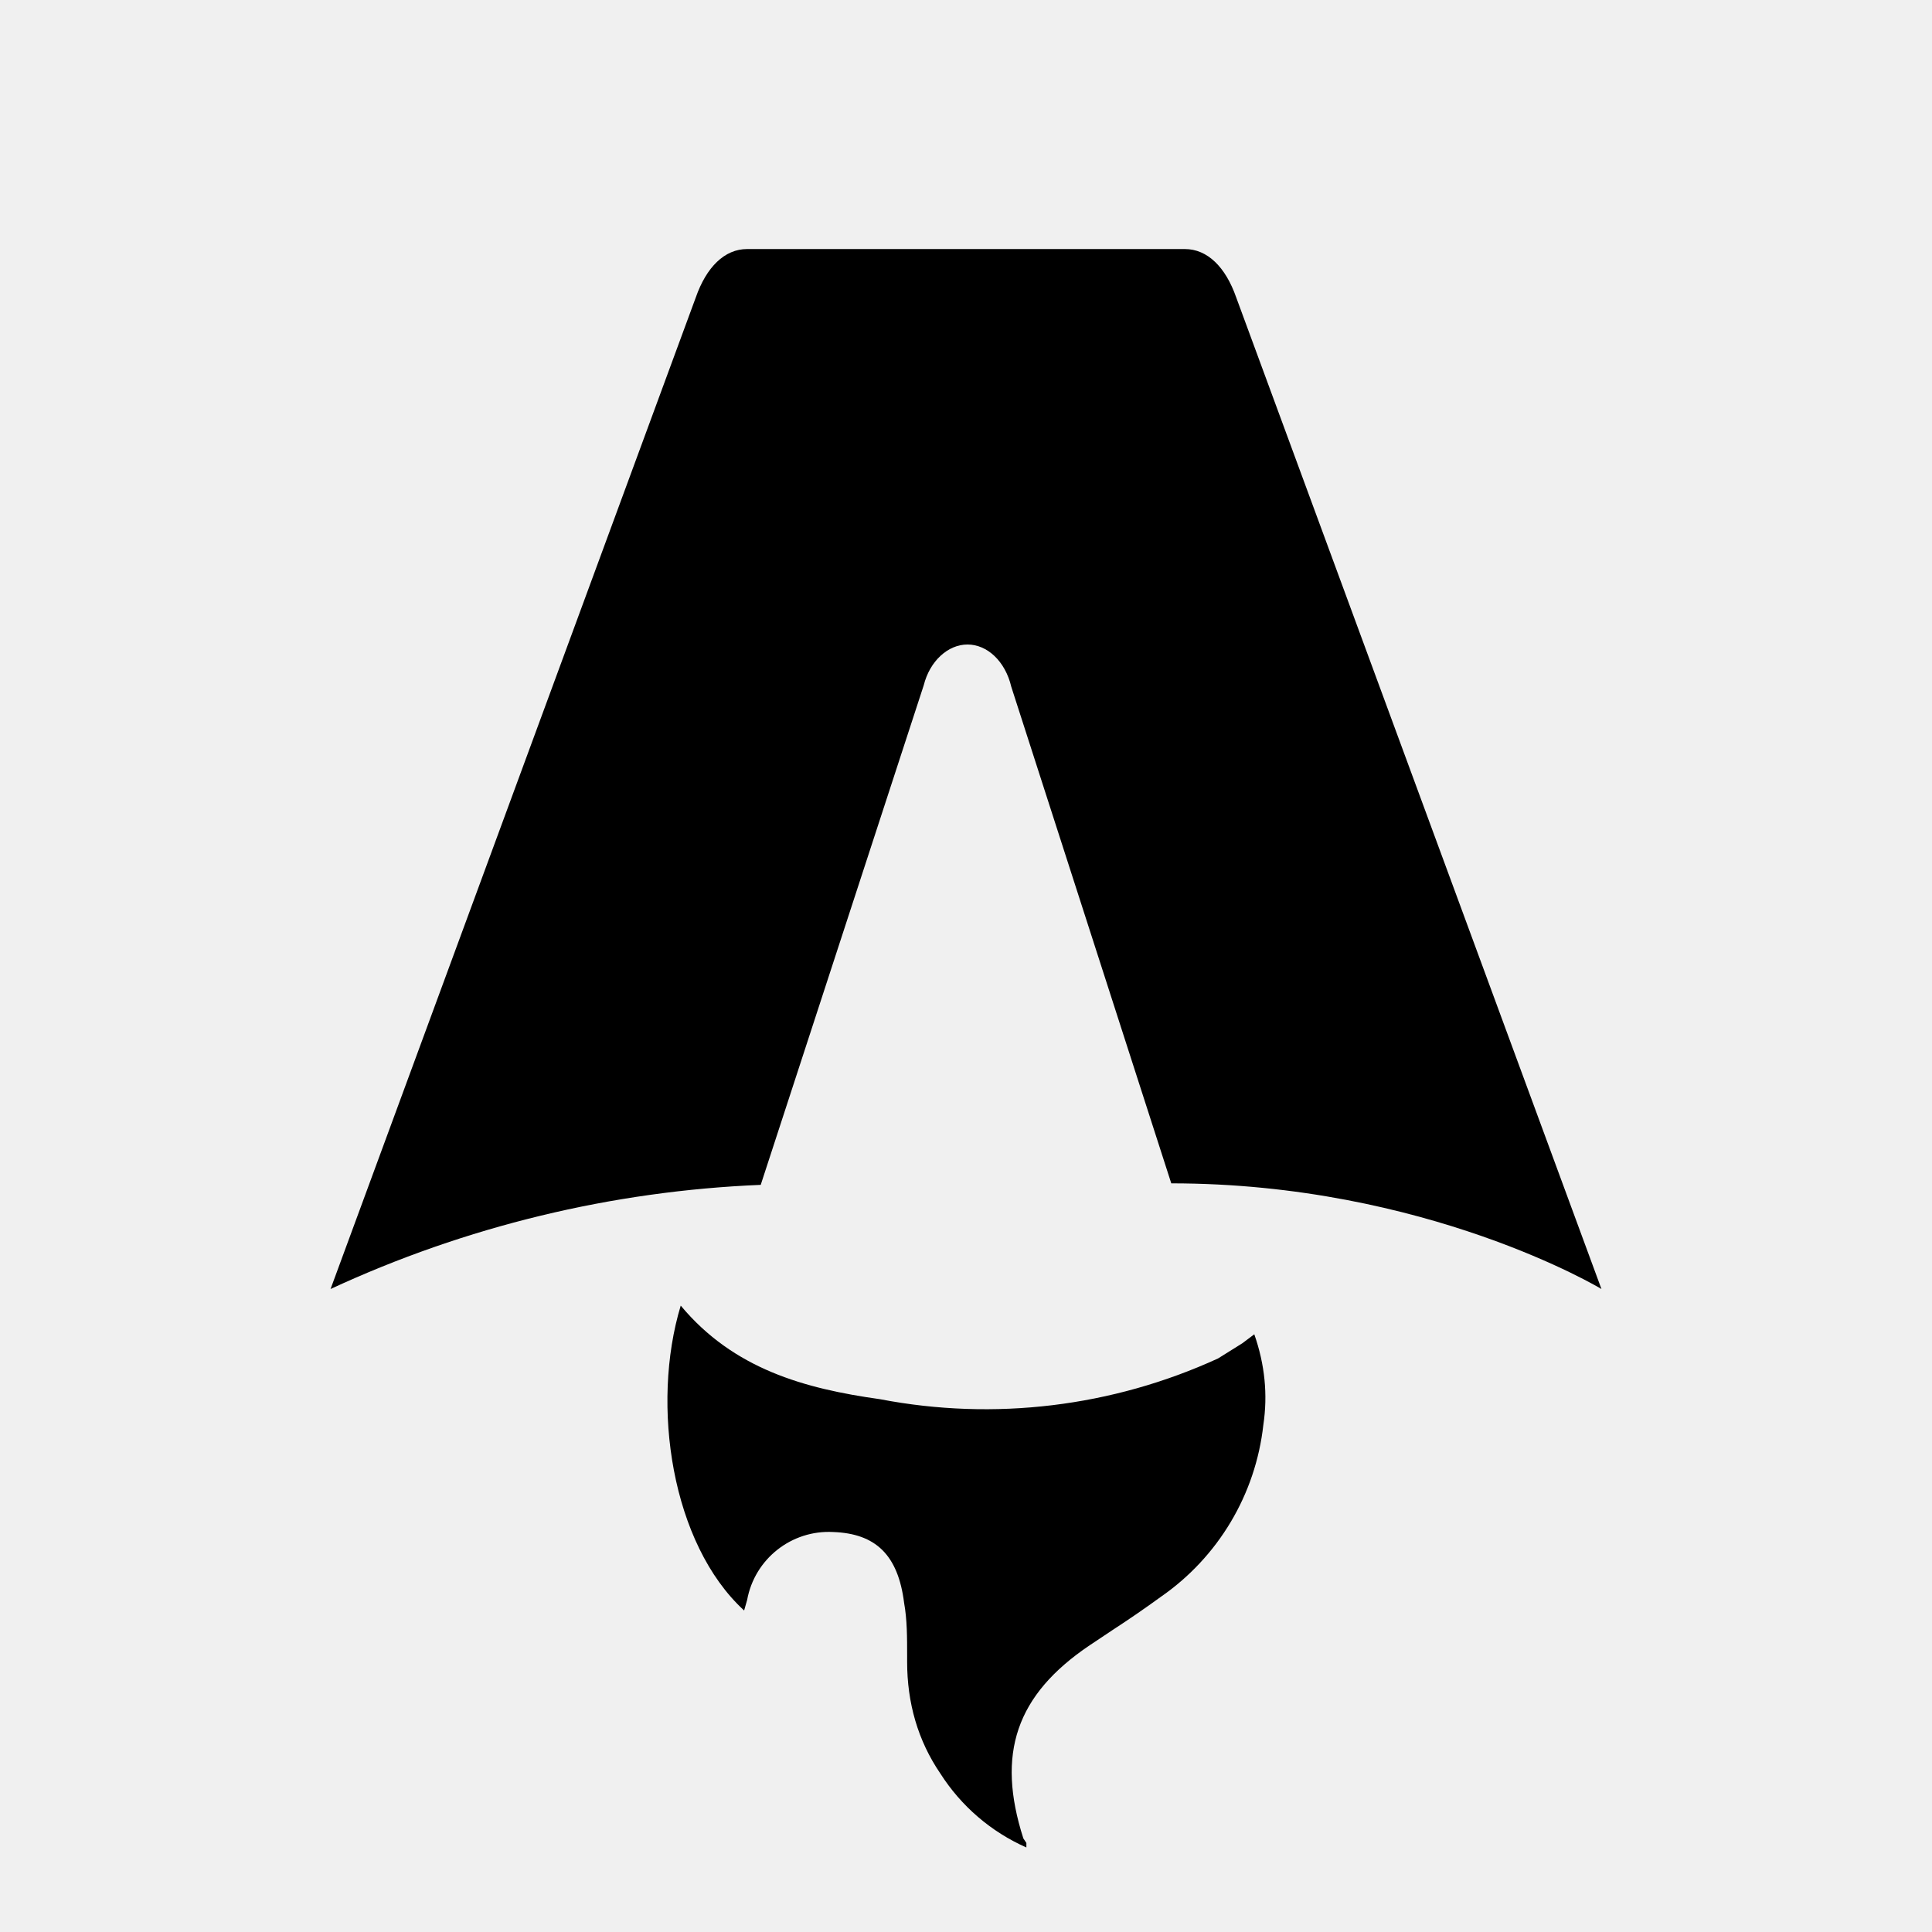
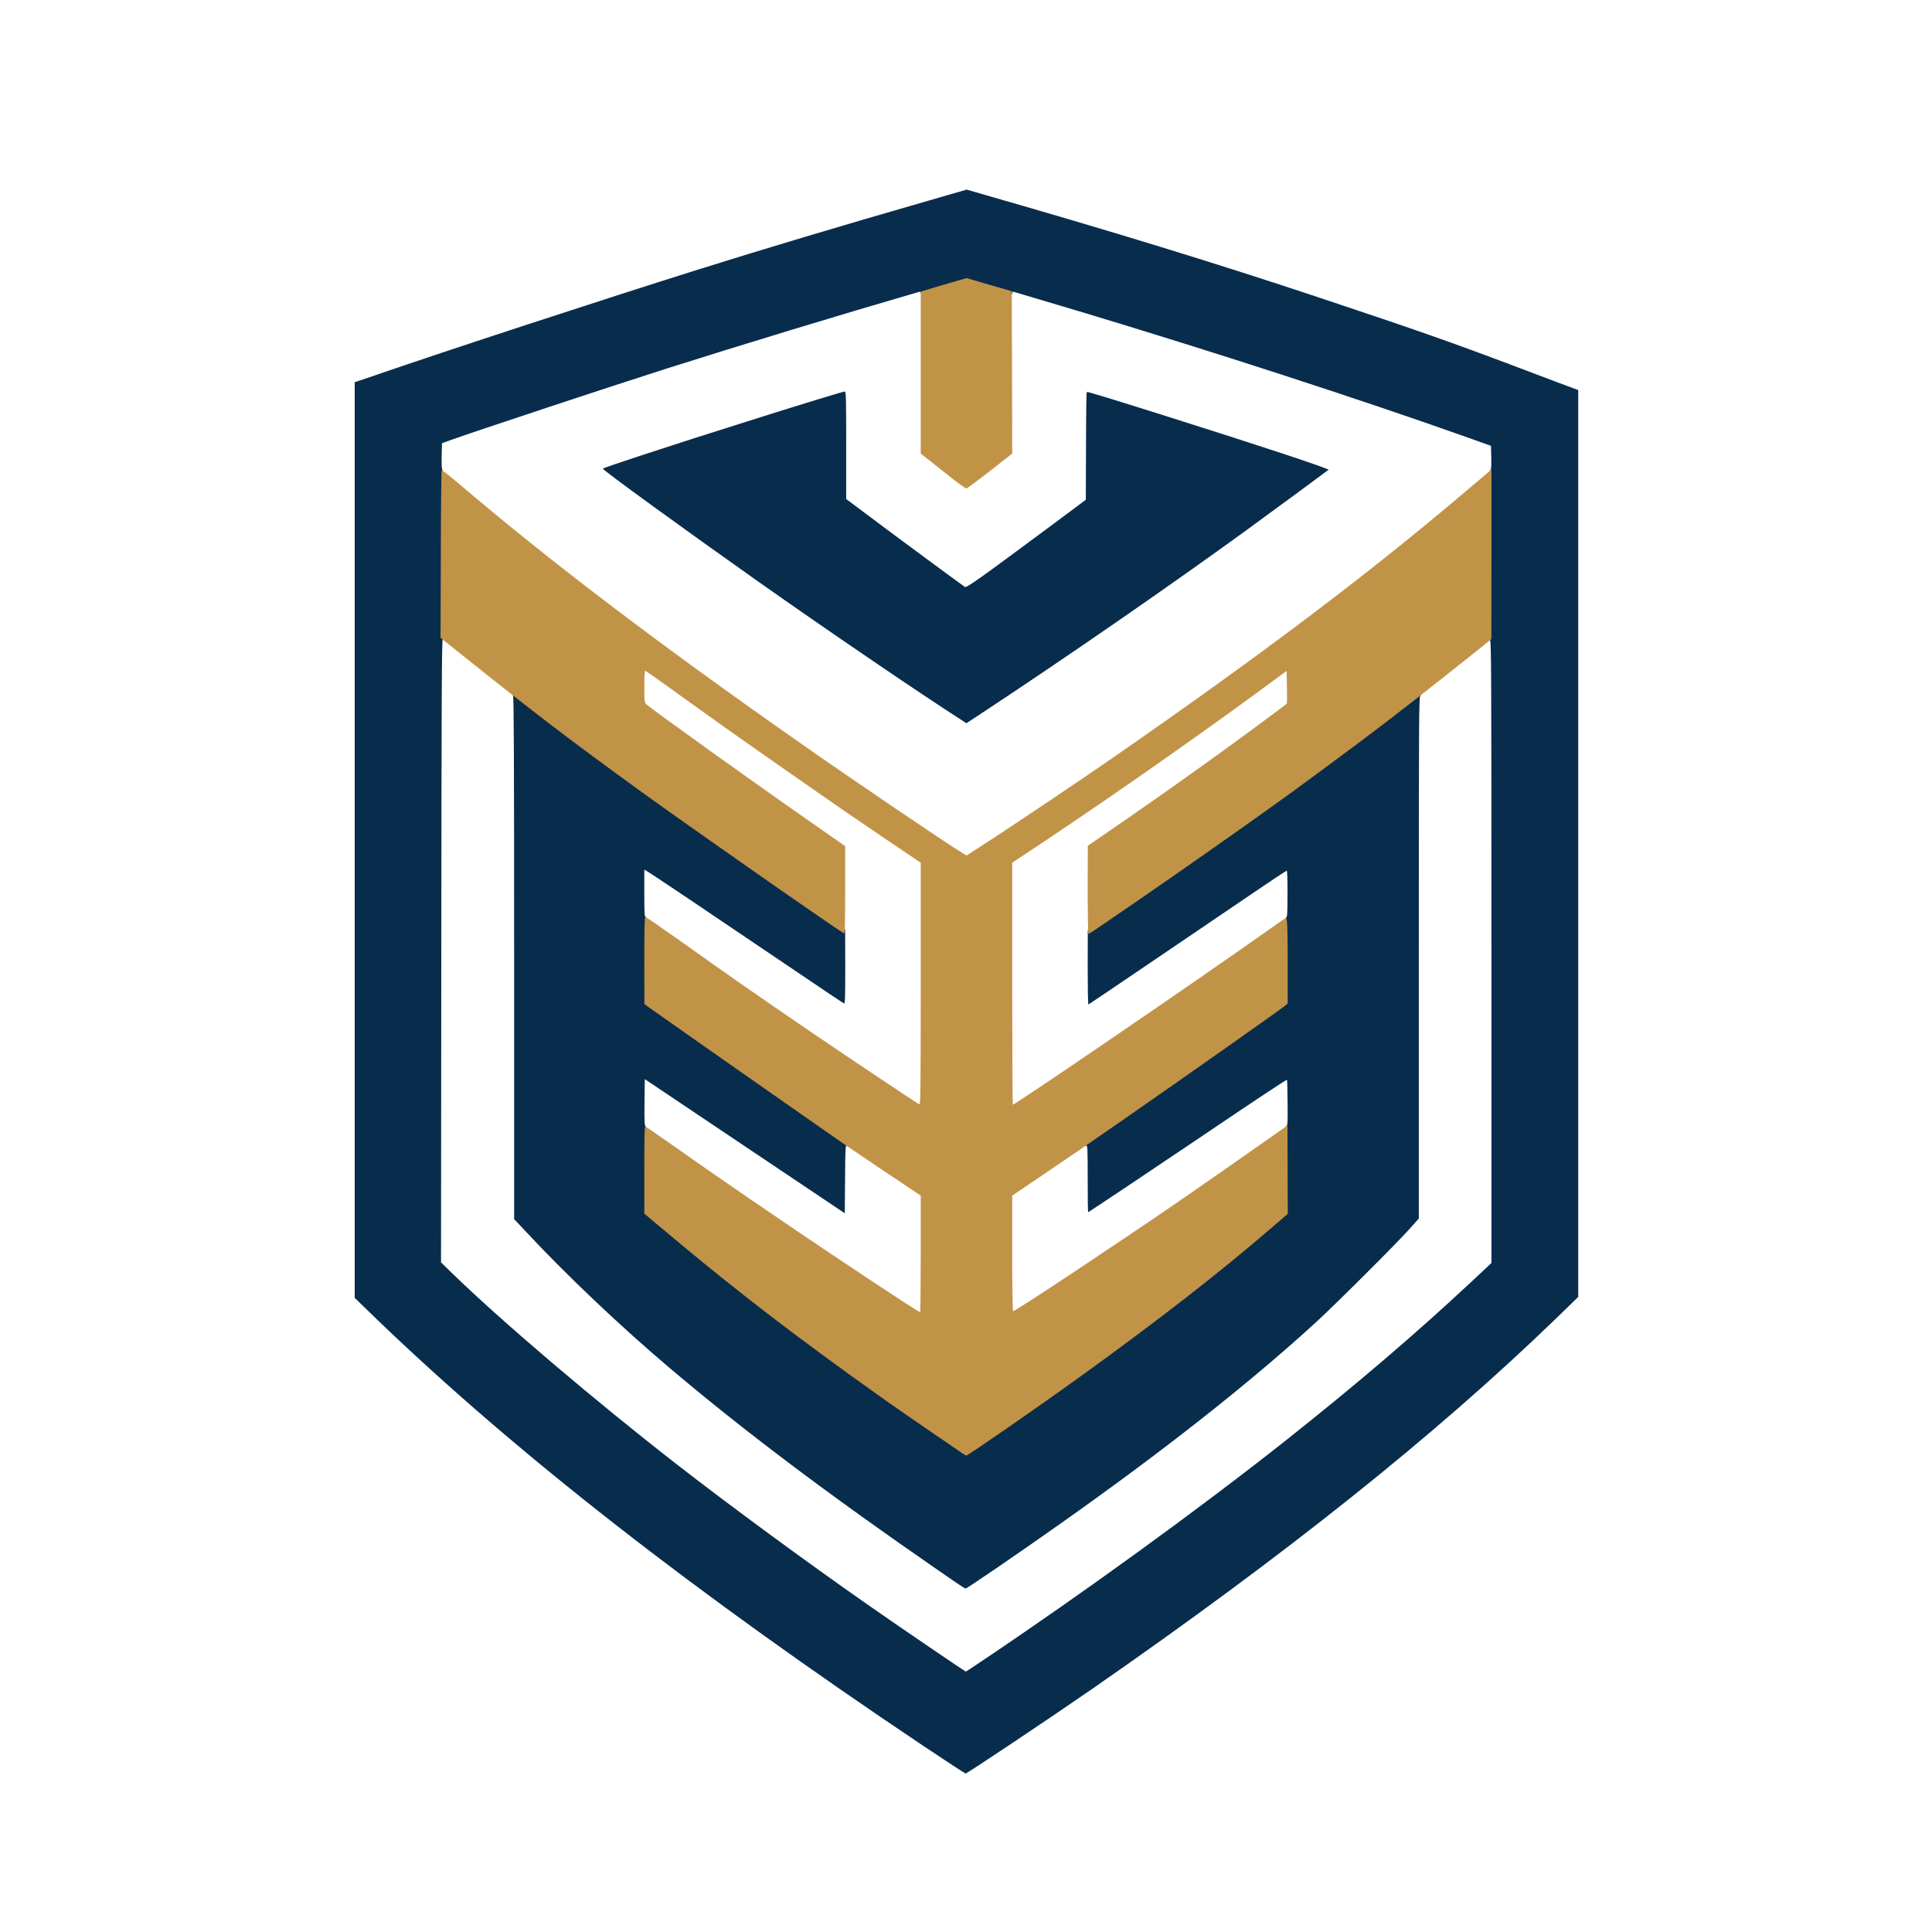
- <svg xmlns="http://www.w3.org/2000/svg" fill="none" viewBox="0 0 128 128">
-   <path d="M50.4 78.5a75.1 75.1 0 0 0-28.5 6.9l24.2-65.7c.7-2 1.9-3.2 3.4-3.2h29c1.5 0 2.7 1.2 3.4 3.2l24.2 65.7s-11.6-7-28.5-7L67 45.5c-.4-1.7-1.6-2.8-2.9-2.8-1.3 0-2.5 1.1-2.9 2.7L50.4 78.5Zm-1.1 28.2Zm-4.2-20.2c-2 6.6-.6 15.8 4.2 20.2a17.5 17.5 0 0 1 .2-.7 5.5 5.5 0 0 1 5.7-4.5c2.8.1 4.3 1.5 4.7 4.7.2 1.1.2 2.3.2 3.5v.4c0 2.7.7 5.2 2.2 7.4a13 13 0 0 0 5.7 4.9v-.3l-.2-.3c-1.8-5.6-.5-9.5 4.4-12.8l1.5-1a73 73 0 0 0 3.2-2.2 16 16 0 0 0 6.8-11.4c.3-2 .1-4-.6-6l-.8.6-1.6 1a37 37 0 0 1-22.4 2.7c-5-.7-9.7-2-13.2-6.2Z" />
-   <style>
-         path { fill: #000; }
-         @media (prefers-color-scheme: dark) {
-             path { fill: #FFF; }
-         }
-     </style>
+ <svg xmlns="http://www.w3.org/2000/svg" version="1.0" width="2048px" height="2048px" viewBox="0 0 2048 2048" preserveAspectRatio="xMidYMid meet">
+   <g fill="#ffffff">
+     <path d="M0 1024 l0 -1024 1024 0 1024 0 0 1024 0 1024 -1024 0 -1024 0 0 -1024z m1073.2 818.7 c237.4 -158.7 427.5 -307.3 572.6 -447.4 l24.2 -23.5 0 -477.6 0 -477.7 -7.2 -2.7 c-4 -1.4 -27.1 -10.1 -51.3 -19.3 -76.4 -28.9 -109.5 -40.5 -216 -76 -70.1 -23.4 -130.6 -42.6 -199 -63.2 -42.9 -12.9 -150.5 -44.5 -166 -48.7 l-6 -1.7 -38.5 11.1 c-94.1 27.2 -171.6 50.4 -242.5 72.6 -99.6 31.3 -267.9 86.3 -344.2 112.7 l-20.3 6.9 0 482.3 0 482.3 22.8 22 c128 123.4 284.8 248.9 485.2 388.4 52.7 36.6 134.8 91.8 136.6 91.8 0.7 0 23 -14.5 49.6 -32.3z" />
+     <path d="M1008.5 1766.8 c-197.9 -133.2 -356.6 -254.8 -493 -377.6 -20.4 -18.4 -48.9 -45.2 -50.1 -47.2 -0.5 -0.9 -0.8 -134.7 -0.6 -334.7 l0.2 -333.3 3 0 c2.5 0 10.2 5.7 41.5 30.7 l38.5 30.7 0 276.9 0 277 10.8 11.5 c103.6 111.5 235.1 219.8 431.7 355.9 24.4 16.9 32.6 22.3 33.4 22.3 1.1 0 56.8 -38.4 97.1 -66.8 109.5 -77.3 199.6 -148.3 270.5 -213.1 21.6 -19.8 85.1 -83.1 99.3 -99 l10.2 -11.4 0 -276.7 0 -276.8 2.3 -1.5 c1.2 -0.8 18.3 -14.3 38.1 -30.1 31 -24.7 36.3 -28.6 39.2 -28.6 l3.4 0 0 333.4 0 333.4 -20.7 19.4 c-125.3 117.1 -292.9 248.2 -483.8 378.5 -48 32.7 -52.1 35.3 -55.7 35.2 -2.4 0 -6.4 -2.1 -15.3 -8.1z" />
+     <path d="M952 1381.3 c-64.7 -41.9 -177.4 -118.5 -248.9 -169.1 -11.2 -7.9 -21 -14.6 -21.7 -14.9 -1.1 -0.4 -1.4 -5.8 -1.4 -28.4 l0 -27.9 3.3 0 c2.8 0 12.7 6.2 53.8 33.8 27.7 18.6 74 49.7 102.9 69.1 l52.5 35.2 0.3 -34 0.2 -34.1 3.6 0 c2.8 0 6.7 2.2 20.7 11.8 9.5 6.6 27.2 18.6 39.5 26.7 l22.2 14.9 0 64.8 0 64.8 -3.7 0 c-3.1 -0.1 -7.3 -2.3 -23.3 -12.7z" />
+     <path d="M1070 1328.7 l0 -64.3 26.8 -18.1 c14.7 -10 32.3 -22 39.2 -26.7 10.2 -7 13.2 -8.6 16.3 -8.6 l3.7 0 0 33.5 c0 18.4 0.2 33.5 0.5 33.5 0.5 0 52.1 -34.5 108.5 -72.5 96.6 -65.1 95.9 -64.6 99.3 -64.3 l3.2 0.3 0.3 27.1 0.2 27.2 -18.2 12.9 c-76.7 54.4 -184 127.4 -251.6 171.2 -17.3 11.2 -20.9 13.1 -24.3 13.1 l-3.9 0 0 -64.3z" />
+     <path d="M917.9 1138.2 c-29.4 -19.7 -61.5 -41.4 -71.4 -48.2 -65.9 -45.2 -76.9 -52.9 -132.1 -92.2 -17.7 -12.5 -32.7 -22.8 -33.3 -22.8 -0.8 0 -1.1 -8.1 -1.1 -28 l0 -28 3.5 0 c2.8 0 8.3 3.2 29.2 17.2 21.7 14.4 118.3 79.7 166.5 112.4 l13.8 9.4 -0.3 -79.1 -0.2 -79.2 -2.5 -1.8 c-1.4 -1 -23.6 -16.6 -49.5 -34.7 -61.7 -43.1 -152.4 -108.2 -158.2 -113.5 -2.2 -2 -2.3 -2.6 -2.3 -21.9 l0 -19.8 3.9 0 c3.4 0 6.5 1.9 25.7 15.8 54.3 39.1 69.9 50.2 125.9 89.3 56 39.2 82.3 57.2 140.2 96.2 l3.3 2.2 0 131.3 0 131.2 -3.8 0 c-3.4 0 -10.3 -4.3 -57.3 -35.8z" />
+     <path d="M1070 1042.8 l0 -131.3 34.8 -23.1 c72.6 -48.5 168.9 -115.9 233.2 -163.3 17.1 -12.6 23.9 -17.1 25.9 -17.1 l2.9 0 0.4 19.8 c0.3 10.8 0.3 20.2 0.1 20.7 -1.2 3.2 -127.9 94.1 -198 142 l-13.2 9 0 79.3 0 79.4 2.7 -1.8 c3.2 -2.1 111.2 -75.2 164 -111.1 33.3 -22.6 37.7 -25.3 41.2 -25.3 l4 0 0 27.4 0 27.3 -4.2 2.8 c-2.4 1.6 -13.3 9.2 -24.3 17 -51.5 36.6 -167.7 116.4 -226.7 155.7 -30 20 -36.2 23.8 -39.2 23.8 l-3.6 0 0 -131.2z" />
+     <path d="M1018 907.8 c-9.4 -5.9 -83.9 -55.7 -109.5 -73.3 -109.1 -74.8 -221.7 -156.3 -301.3 -218.2 -44.6 -34.7 -63.1 -49.8 -133.9 -108.9 l-8.2 -6.9 0.2 -16.9 0.2 -16.8 9.5 -3.4 c29 -10.4 164.7 -55.3 230.5 -76.3 103.2 -32.8 263.9 -81.1 270.1 -81.1 l3.4 0 0 85.9 0 85.9 11.8 9.3 c6.4 5.1 15.8 12.5 20.7 16.4 5 4 10 7.8 11.1 8.5 1.9 1.2 4 -0.3 24.7 -16.5 l22.7 -17.7 0 -85.9 0 -85.9 3.4 0 c1.9 0 12.6 2.7 23.8 6.1 109.1 32.6 189.6 57.6 272.3 84.4 45.2 14.7 146.6 49.1 186.5 63.3 l27.5 9.8 0.3 15.5 0.2 15.5 -8.7 7.5 c-111.8 96 -231.7 186.9 -398.8 302.4 -31.8 21.9 -108.8 73.6 -134.1 89.8 -16.4 10.6 -18.4 11.2 -24.4 7.5z m78.5 -194.2 c103.4 -69.5 173.8 -119.1 277.6 -195.5 l26.7 -19.6 -14.2 -4.8 c-22.3 -7.6 -108.4 -35.4 -150.1 -48.6 -65.2 -20.5 -80.7 -25.2 -81.4 -24.6 -0.3 0.4 -0.7 25.8 -0.9 56.5 l-0.3 55.9 -34.2 25.4 c-82.6 61.4 -91.5 67.7 -95.5 67.7 -3.9 -0.1 -16.4 -9 -98.9 -70.6 l-31.3 -23.4 0 -56.6 c0 -44.9 -0.3 -56.5 -1.2 -56.1 -0.7 0.2 -15.5 4.8 -32.8 10.1 -31.5 9.7 -39.1 12.1 -102 32.1 -52.6 16.6 -111 35.8 -111 36.4 0 0.3 7.1 5.8 15.8 12.1 8.6 6.3 24.7 18 35.7 26 87.3 63.8 204.4 145.4 288 200.7 18.7 12.4 34.9 23.1 36 23.8 2.2 1.4 2.7 1.1 74 -46.9z" />
+   </g>
+   <g fill="#082c4c">
+     <path d="M979.5 1851.2 c-244.4 -163.7 -432.8 -310.9 -580.8 -453.4 l-22.7 -22 0 -485.3 0 -485.3 20.3 -6.9 c76.3 -26.4 244.6 -81.4 344.2 -112.7 71.9 -22.5 150.6 -46.1 244.1 -73 l40.1 -11.6 15.9 4.6 c136.2 39 251.2 74.3 357.9 109.9 106.5 35.5 139.6 47.1 216 76 24.2 9.2 47.3 17.9 51.3 19.3 l7.2 2.7 0 480.7 0 480.6 -24.2 23.5 c-128.3 123.9 -286 249.8 -491.3 392.2 -42 29.1 -132.3 89.5 -133.9 89.5 -0.6 0 -20.5 -13 -44.1 -28.8z m59.8 -89.4 c108.9 -73 230.9 -161.5 322.7 -234.1 75.6 -59.9 137.8 -113 198.3 -169.5 l20.7 -19.4 0 -330.4 c0 -293.2 -0.2 -330.3 -1.5 -329.8 -1.3 0.5 -1.5 -9.7 -1.5 -88.9 0 -79 0.2 -89.6 1.5 -90.7 1.3 -1.1 1.5 -3.6 1.3 -13.9 l-0.3 -12.5 -27.5 -9.8 c-111.7 -39.7 -270.4 -91.2 -409 -132.8 -28.7 -8.6 -65.4 -19.5 -69.2 -20.6 -1.3 -0.4 -1.8 0 -1.8 1.4 0 1.8 -2 1.3 -24.2 -5.1 l-24.3 -7 -24 7 c-22.1 6.5 -24 6.9 -24.3 5.1 -0.2 -1.2 -0.9 -1.7 -2 -1.4 -86.6 25.2 -189.4 56.5 -265.7 80.7 -65.8 21 -201.4 65.9 -230.5 76.3 l-9.5 3.4 -0.3 13.8 c-0.2 9.1 0.1 14 0.8 14.4 0.8 0.5 1.2 26.9 1.3 90.8 0.2 71.8 -0.1 89.8 -1 89 -1 -0.8 -1.3 65.7 -1.5 329.7 l-0.3 330.7 11 10.7 c52.4 51.1 152.2 136 240.5 204.6 53.9 41.9 135.5 101.9 199.5 146.6 29.5 20.7 104.3 71.7 105.3 71.8 0.2 0.1 7.2 -4.5 15.5 -10.1z" />
+     <path d="M1013 1677.3 c-5.2 -3.6 -13.8 -9.5 -19 -13.1 -117.1 -80.9 -206.4 -148.2 -285 -214.8 -52.6 -44.6 -110.1 -99.2 -153.2 -145.6 l-10.8 -11.5 0 -277 c0 -214 -0.3 -277.2 -1.2 -278.1 -0.9 -0.9 -0.4 -1.2 2.4 -1.2 2 0 4 0.5 4.3 1 0.8 1.2 41.7 32.6 73.5 56.2 67.1 50 143.9 104.3 251.7 178.3 l20.2 13.8 0.1 39.5 c0 33.3 -0.2 39.4 -1.3 38.9 -0.8 -0.3 -29.5 -19.5 -63.8 -42.8 -76.2 -51.6 -142.6 -96.2 -145.6 -97.8 l-2.3 -1.2 0 25.1 c0 21.6 0.2 25 1.5 25 1.3 0 1.5 5.7 1.5 44.8 l0.1 44.7 20.6 14.5 c11.4 8 31.3 22 44.2 31.1 13 9.1 50.6 35.4 83.6 58.4 33 23 61 42.7 62.3 43.8 2.5 2.3 3.1 6 0.7 5.1 -1.3 -0.5 -1.5 4 -1.7 35.6 l-0.3 36.1 -55.5 -37.2 c-30.5 -20.5 -78.2 -52.5 -106 -71.1 l-50.5 -33.9 -0.3 24.7 c-0.2 21.3 0 24.9 1.3 25.6 1.3 0.8 1.5 6.6 1.5 45.1 l0 44.2 10.7 9 c53 44.4 85.6 70.8 125.3 101.2 25.9 19.8 71.6 53.6 96.5 71.3 8.8 6.2 20.3 14.4 25.6 18.1 14.4 10.3 76.1 52.6 78.6 54 1.9 1 3.7 0.1 16.5 -8.7 125.3 -85.7 228.8 -163.5 305.6 -229.8 l17.4 -15 -0.4 -44.2 c-0.3 -41.8 -0.2 -44.3 1.5 -45.4 1.7 -1 1.8 -2.9 1.6 -24.8 -0.1 -13 -0.4 -24 -0.6 -24.5 -0.4 -0.6 -27.5 17.3 -94.8 62.8 -43.4 29.3 -115.5 77.5 -116 77.5 -0.3 0 -0.5 -16 -0.5 -35.6 0 -31.9 -0.2 -35.6 -1.6 -35 -1.2 0.5 -1.5 0 -1.2 -2.1 0.2 -2.2 4.3 -5.4 24.8 -19.6 65.8 -45.5 173.5 -121.3 183.3 -129 l3.9 -3 -0.3 -43.5 c-0.2 -38.7 -0.1 -43.5 1.3 -44.3 1.4 -0.8 1.6 -4.1 1.6 -25.4 0.1 -14.2 -0.3 -24.5 -0.8 -24.5 -0.6 0 -17.1 10.9 -36.7 24.3 -83 56.4 -172.7 117.2 -173.5 117.5 -0.5 0.2 -0.8 -17.4 -0.8 -39.2 l0.1 -39.5 15 -10.3 c82 -56.3 134.3 -93 197.3 -138.3 27.2 -19.6 89.9 -66.5 117.6 -87.9 14.8 -11.5 18 -13.5 21 -13.5 2.9 0 3.2 0.1 1.8 1 -1.7 0.9 -1.8 15.2 -1.8 277.8 l0 276.8 -10.2 11.4 c-14.2 15.9 -77.7 79.2 -99.3 99 -70.9 64.8 -160.9 135.7 -270.5 213.1 -45.4 32.1 -99.1 68.8 -100.4 68.7 -0.6 0 -5.4 -3 -10.6 -6.6z" />
+     <path d="M1021 764.4 c-43.1 -27.5 -146.5 -97.9 -218.5 -148.8 -75.2 -53.1 -163.5 -117.2 -163.5 -118.8 0 -0.4 19.2 -7 42.8 -14.7 38.1 -12.5 61.4 -20 125.2 -40.1 42.8 -13.5 87 -27 88.4 -27 1.4 0 1.6 5.8 1.6 57 l0 57 21.8 16.3 c24.6 18.6 101.1 75 103.9 76.8 2 1.2 12.3 -6.1 94.1 -66.8 l34.2 -25.5 0.2 -50.6 c0.2 -53.5 0.3 -63.1 1 -63.7 0.5 -0.5 27.2 7.7 85.8 26.2 93.9 29.6 171.5 55.2 170.3 56.3 -1.1 1 -60.6 44.8 -85.9 63.2 -81.4 59.2 -192 135.6 -280.4 193.9 l-17.6 11.6 -3.4 -2.3z" />
+   </g>
+   <g fill="#c19347">
+     <path d="M1019.5 1540.1 c-2.2 -1.5 -17.7 -12.1 -34.5 -23.6 -16.8 -11.5 -35.9 -24.7 -42.5 -29.4 -35.7 -25.3 -45.4 -32.3 -71.5 -51.5 -36.1 -26.5 -68.4 -51.2 -102 -78.1 -23.6 -18.9 -38.2 -30.9 -75.3 -62 l-10.7 -9 0 -46.3 c0 -38.8 0.2 -46.3 1.4 -45.9 0.7 0.3 10.5 7 21.7 14.9 54.2 38.3 123.4 85.7 185.9 127.4 49 32.7 82.3 54.4 83.4 54.4 0.3 0 0.6 -27.8 0.6 -61.8 l0 -61.8 -22.2 -14.9 c-12.3 -8.1 -30 -20 -39.3 -26.4 -9.4 -6.4 -17.8 -12 -18.7 -12.6 -1.6 -1 -99 -69.1 -147.9 -103.4 -12.9 -9.1 -32.8 -23.1 -44.2 -31.1 l-20.6 -14.5 -0.1 -46.2 c0 -33.4 0.3 -46.3 1.1 -46.3 0.6 0 15.6 10.3 33.3 22.8 58.6 41.7 79 55.9 144.1 100.4 36.4 24.8 111.1 74.7 113.1 75.5 1.2 0.4 1.4 -17.8 1.4 -127.8 l0 -128.4 -3.3 -2.2 c-57.9 -39 -84.2 -57 -140.2 -96.2 -56 -39.1 -71.6 -50.2 -125.9 -89.3 -12 -8.7 -22.3 -15.8 -22.7 -15.8 -0.5 0 -0.9 7.6 -0.9 16.8 0 16.2 0.1 16.9 2.3 18.9 5.9 5.4 113.5 82.5 169.2 121.3 19.3 13.4 36.4 25.4 38.2 26.7 l3.2 2.3 0 46.5 c0 36.1 -0.3 46.4 -1.2 45.9 -11.4 -6.6 -170.4 -117.7 -220.7 -154.3 -73 -53.1 -105.8 -78.1 -181.7 -138.8 l-25.3 -20.2 0.3 -88.5 c0.1 -48.6 0.5 -88.7 0.9 -89.1 0.4 -0.4 8 5.6 17 13.2 97.3 83 211.8 170 362.3 275.4 57.6 40.4 155.6 106.8 173.6 117.7 l3.5 2.1 25 -16.2 c32.3 -21.1 96.8 -64.4 130.4 -87.7 156.4 -108.4 269 -193.4 370.7 -279.6 13.5 -11.5 25.8 -21.9 27.4 -23.2 l2.9 -2.3 0 89.8 -0.1 89.8 -13.7 11 c-51.8 41.5 -94.6 74.8 -127.2 99.1 -18.7 14 -63.2 46.9 -71.6 52.9 -3.8 2.7 -16.6 11.9 -28.4 20.4 -26.4 18.9 -87.9 62.1 -125.5 88 -53.4 36.7 -59.8 41.1 -60.7 41.1 -0.4 0 -0.8 -21 -0.8 -46.7 l0.1 -46.8 13.2 -9 c39.6 -27 89.8 -62.4 129.2 -90.9 25.7 -18.6 67.9 -49.8 68.5 -50.7 0.3 -0.4 0.4 -8.4 0.2 -17.7 l-0.3 -17 -23 16.9 c-64.2 47.4 -160.5 114.9 -233.1 163.3 l-34.8 23.1 0 128.3 c0 70.5 0.3 128.2 0.6 128.2 2.7 0 197.1 -132.8 266.9 -182.3 12.1 -8.6 22.3 -15.7 22.6 -15.7 1.5 0 1.9 11.7 1.9 50.1 l0 40.7 -3.7 3 c-9.2 7.1 -100.9 71.7 -169.8 119.6 -38.6 26.8 -50.1 34.7 -91.7 62.9 l-26.8 18.1 0 61.3 c0 37.8 0.4 61.3 0.9 61.3 2.4 0 111.4 -72.3 177.6 -117.8 18.6 -12.8 80.6 -56.1 104.4 -72.9 l8.9 -6.2 0.1 46.8 0.2 46.8 -17.3 14.9 c-54.5 47 -120.1 98.1 -201.8 157 -44.7 32.3 -120 84.4 -121.7 84.4 -0.4 -0.1 -2.6 -1.3 -4.8 -2.9z" />
+     <path d="M1010.9 508.4 c-6.8 -5.4 -17.5 -13.8 -23.6 -18.7 l-11.3 -8.9 0 -85.9 0 -85.8 6.3 -1.9 c3.4 -1.1 14.3 -4.3 24.3 -7.2 l18 -5.2 24 7 23.9 6.9 0.3 86.1 0.2 86 -23.5 18.4 c-12.9 10 -24.1 18.4 -24.9 18.6 -0.7 0.2 -6.9 -4.1 -13.7 -9.4z" />
+   </g>
</svg>
